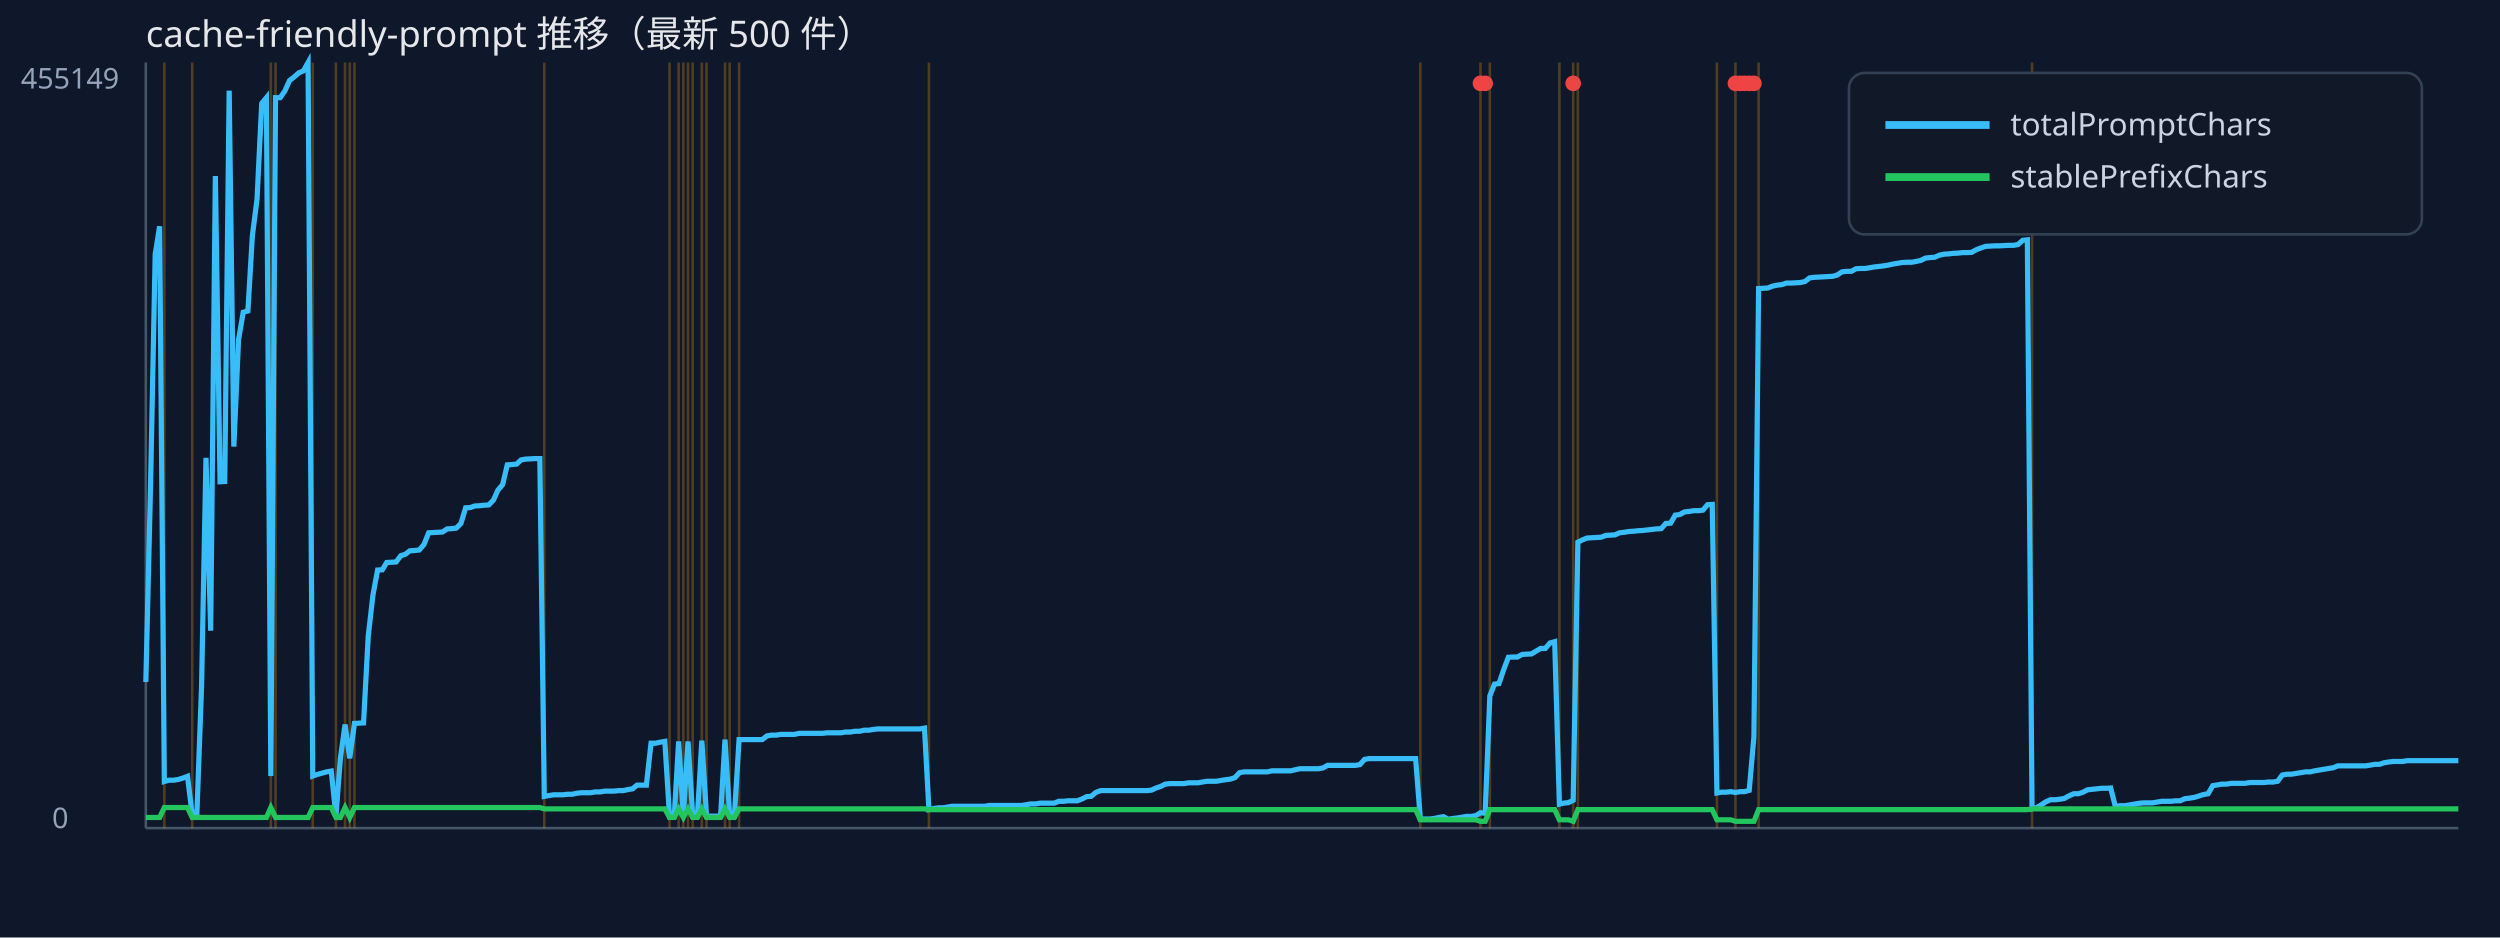
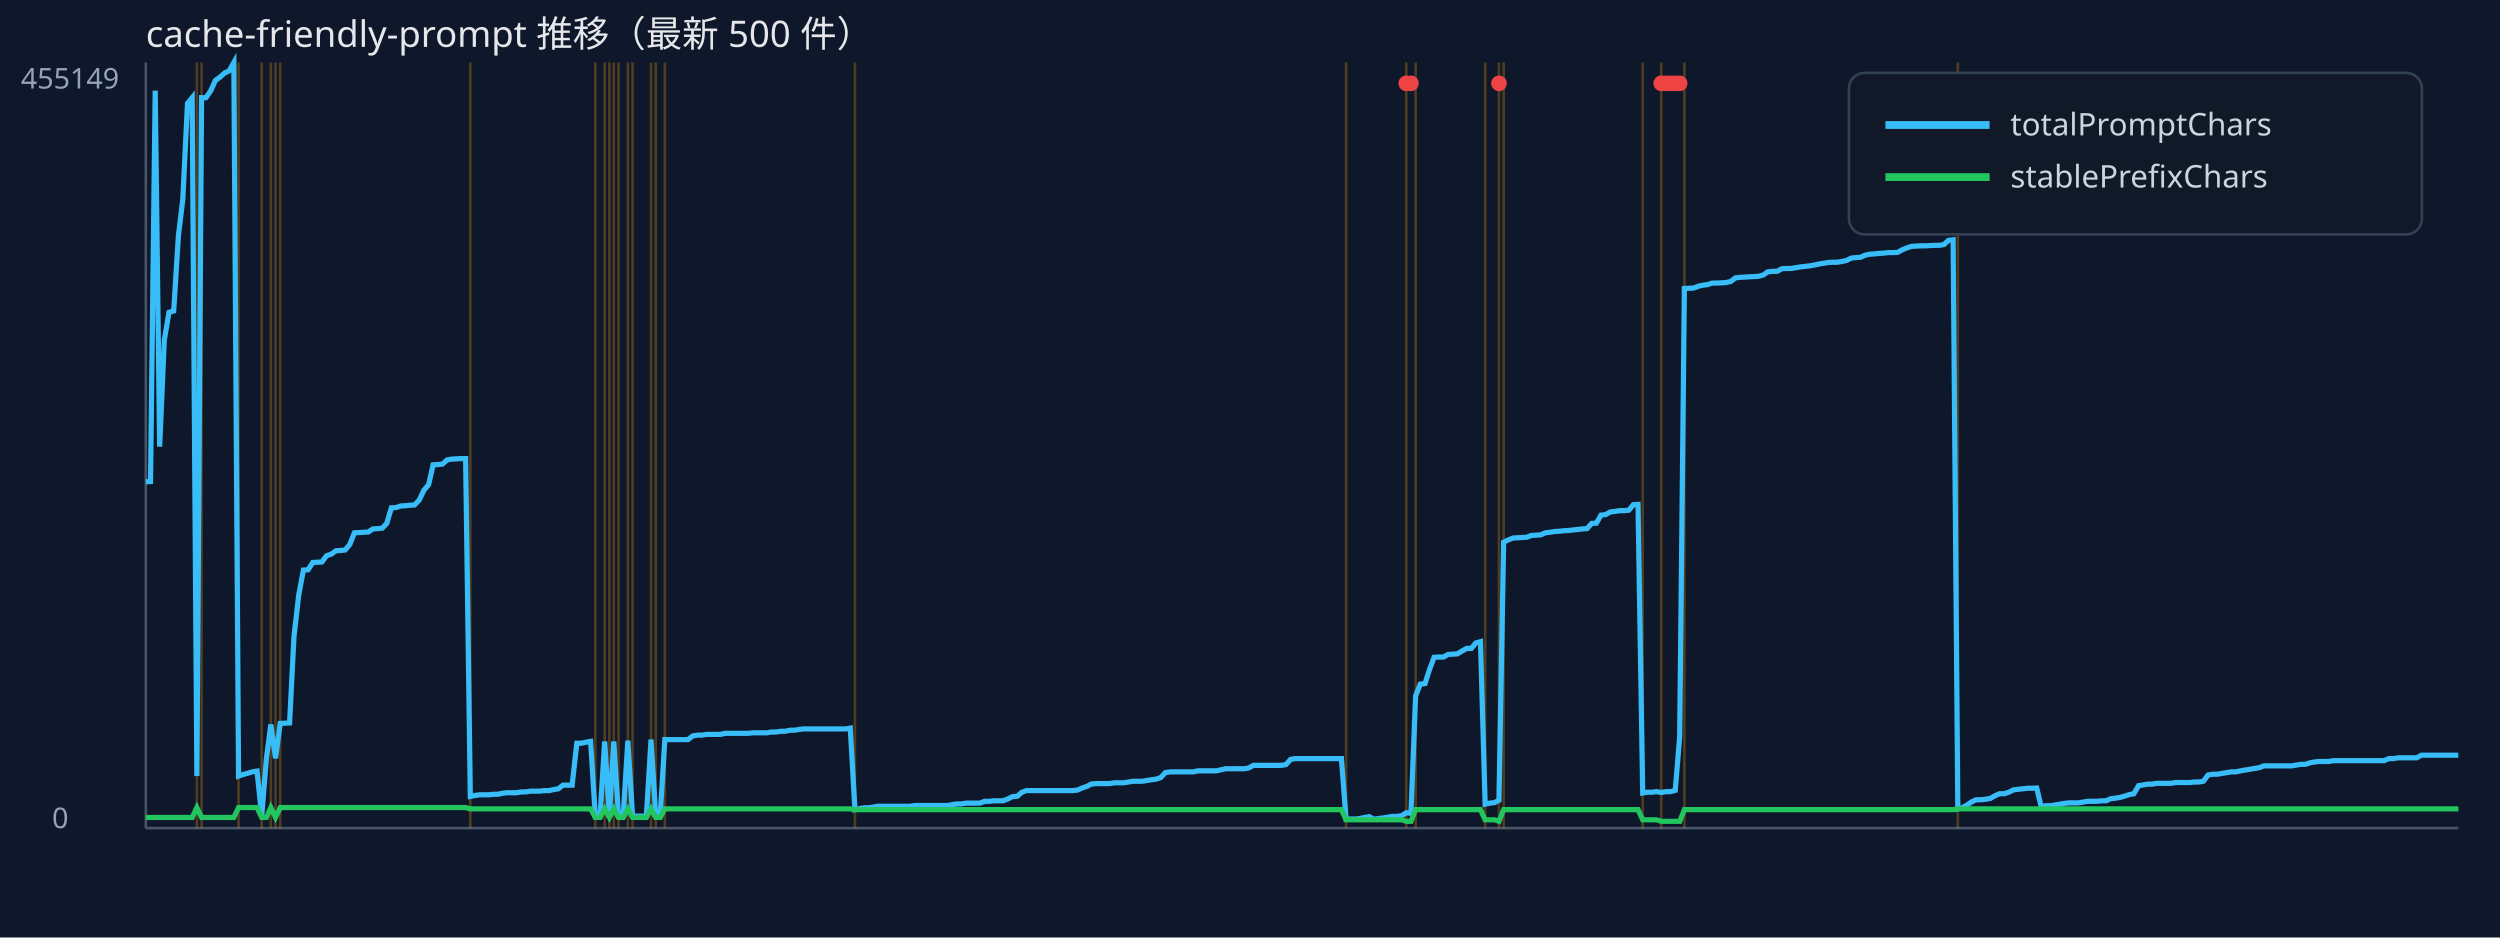
<svg xmlns="http://www.w3.org/2000/svg" width="960" height="360" viewBox="0 0 960 360">
  <rect width="100%" height="100%" fill="#0f172a" />
  <text x="56" y="18" fill="#e5e7eb" font-family="sans-serif" font-size="14">cache-friendly-prompt 推移（最新 500 件）</text>
  <line x1="56" y1="318" x2="944" y2="318" stroke="#475569" />
  <line x1="56" y1="24" x2="56" y2="318" stroke="#475569" />
  <text x="8" y="34" fill="#94a3b8" font-family="sans-serif" font-size="11">455149</text>
  <text x="20" y="318" fill="#94a3b8" font-family="sans-serif" font-size="11">0</text>
-   <line x1="63.1" y1="24" x2="63.1" y2="318" stroke="#f59e0b" stroke-opacity="0.28" />
-   <line x1="73.8" y1="24" x2="73.8" y2="318" stroke="#f59e0b" stroke-opacity="0.28" />
+   <line x1="75.6" y1="24" x2="75.6" y2="318" stroke="#f59e0b" stroke-opacity="0.28" />
+   <line x1="77.4" y1="24" x2="77.4" y2="318" stroke="#f59e0b" stroke-opacity="0.28" />
+   <line x1="91.6" y1="24" x2="91.6" y2="318" stroke="#f59e0b" stroke-opacity="0.28" />
+   <line x1="100.5" y1="24" x2="100.5" y2="318" stroke="#f59e0b" stroke-opacity="0.28" />
  <line x1="104.0" y1="24" x2="104.0" y2="318" stroke="#f59e0b" stroke-opacity="0.28" />
  <line x1="105.8" y1="24" x2="105.8" y2="318" stroke="#f59e0b" stroke-opacity="0.28" />
-   <line x1="120.1" y1="24" x2="120.1" y2="318" stroke="#f59e0b" stroke-opacity="0.28" />
-   <line x1="129.0" y1="24" x2="129.0" y2="318" stroke="#f59e0b" stroke-opacity="0.28" />
-   <line x1="132.5" y1="24" x2="132.5" y2="318" stroke="#f59e0b" stroke-opacity="0.28" />
-   <line x1="134.3" y1="24" x2="134.3" y2="318" stroke="#f59e0b" stroke-opacity="0.28" />
-   <line x1="136.1" y1="24" x2="136.1" y2="318" stroke="#f59e0b" stroke-opacity="0.28" />
-   <line x1="209.0" y1="24" x2="209.0" y2="318" stroke="#f59e0b" stroke-opacity="0.28" />
-   <line x1="257.1" y1="24" x2="257.1" y2="318" stroke="#f59e0b" stroke-opacity="0.28" />
-   <line x1="260.6" y1="24" x2="260.6" y2="318" stroke="#f59e0b" stroke-opacity="0.28" />
-   <line x1="262.4" y1="24" x2="262.4" y2="318" stroke="#f59e0b" stroke-opacity="0.28" />
-   <line x1="264.2" y1="24" x2="264.2" y2="318" stroke="#f59e0b" stroke-opacity="0.28" />
-   <line x1="266.0" y1="24" x2="266.0" y2="318" stroke="#f59e0b" stroke-opacity="0.28" />
-   <line x1="269.5" y1="24" x2="269.5" y2="318" stroke="#f59e0b" stroke-opacity="0.28" />
-   <line x1="271.3" y1="24" x2="271.3" y2="318" stroke="#f59e0b" stroke-opacity="0.28" />
-   <line x1="278.4" y1="24" x2="278.4" y2="318" stroke="#f59e0b" stroke-opacity="0.28" />
-   <line x1="280.2" y1="24" x2="280.2" y2="318" stroke="#f59e0b" stroke-opacity="0.28" />
-   <line x1="283.8" y1="24" x2="283.8" y2="318" stroke="#f59e0b" stroke-opacity="0.28" />
-   <line x1="356.7" y1="24" x2="356.7" y2="318" stroke="#f59e0b" stroke-opacity="0.28" />
-   <line x1="545.4" y1="24" x2="545.4" y2="318" stroke="#f59e0b" stroke-opacity="0.28" />
-   <line x1="568.5" y1="24" x2="568.5" y2="318" stroke="#f59e0b" stroke-opacity="0.28" />
-   <line x1="572.1" y1="24" x2="572.1" y2="318" stroke="#f59e0b" stroke-opacity="0.28" />
-   <line x1="598.8" y1="24" x2="598.8" y2="318" stroke="#f59e0b" stroke-opacity="0.28" />
-   <line x1="604.1" y1="24" x2="604.1" y2="318" stroke="#f59e0b" stroke-opacity="0.28" />
-   <line x1="605.9" y1="24" x2="605.9" y2="318" stroke="#f59e0b" stroke-opacity="0.28" />
-   <line x1="659.3" y1="24" x2="659.3" y2="318" stroke="#f59e0b" stroke-opacity="0.28" />
-   <line x1="666.4" y1="24" x2="666.4" y2="318" stroke="#f59e0b" stroke-opacity="0.28" />
-   <line x1="675.3" y1="24" x2="675.3" y2="318" stroke="#f59e0b" stroke-opacity="0.28" />
-   <line x1="780.3" y1="24" x2="780.3" y2="318" stroke="#f59e0b" stroke-opacity="0.28" />
-   <polyline fill="none" stroke="#38bdf8" stroke-width="2" points="56.0,261.9 57.8,186.9 59.6,97.6 61.3,86.9 63.1,300.1 64.9,299.6 66.7,299.6 68.5,299.3 70.2,298.8 72.0,298.1 73.8,312.8 75.6,312.6 77.4,263.6 79.1,175.8 80.9,242.2 82.7,67.6 84.5,185.0 86.3,184.9 88.0,34.8 89.8,171.5 91.6,130.5 93.4,119.9 95.2,119.4 96.9,90.6 98.7,76.5 100.5,39.7 102.3,37.5 104.0,298.0 105.8,37.5 107.6,37.5 109.4,34.9 111.2,30.9 112.9,29.6 114.7,28.0 116.5,27.2 118.3,24.0 120.1,298.0 121.8,297.4 123.6,296.9 125.4,296.4 127.2,296.1 129.0,313.4 130.7,291.3 132.5,278.2 134.3,291.2 136.1,277.8 137.9,277.7 139.6,277.6 141.4,244.3 143.2,228.6 145.0,218.9 146.8,218.8 148.5,216.0 150.3,215.9 152.1,215.8 153.9,213.4 155.7,212.8 157.4,211.5 159.2,211.4 161.0,211.2 162.8,209.1 164.6,204.6 166.3,204.5 168.1,204.4 169.9,204.3 171.7,203.1 173.5,203.0 175.2,202.8 177.0,201.0 178.8,195.0 180.6,194.9 182.3,194.3 184.1,194.2 185.9,194.0 187.7,193.9 189.5,192.0 191.2,188.2 193.0,186.1 194.8,178.5 196.6,178.4 198.4,178.2 200.1,176.6 201.9,176.3 203.7,176.2 205.5,176.1 207.3,176.1 209.0,305.8 210.8,305.5 212.6,305.2 214.4,305.2 216.2,305.2 217.9,305.0 219.7,305.0 221.5,304.6 223.3,304.4 225.1,304.4 226.8,304.4 228.6,304.1 230.4,304.1 232.2,303.8 234.0,303.8 235.7,303.8 237.5,303.6 239.3,303.6 241.1,303.2 242.9,302.9 244.6,301.5 246.4,301.5 248.2,301.5 250.0,285.4 251.8,285.4 253.5,285.0 255.3,284.7 257.1,313.6 258.9,313.6 260.6,284.7 262.4,313.4 264.2,284.7 266.0,313.4 267.8,313.4 269.5,284.4 271.3,313.4 273.1,313.4 274.9,313.4 276.7,313.4 278.4,284.0 280.2,313.4 282.0,313.4 283.8,284.0 285.6,284.0 287.3,284.0 289.1,284.0 290.9,284.0 292.7,284.0 294.5,282.6 296.2,282.3 298.0,282.3 299.8,282.0 301.6,282.0 303.4,282.0 305.1,282.0 306.9,281.6 308.7,281.6 310.5,281.6 312.3,281.6 314.0,281.6 315.8,281.6 317.6,281.4 319.4,281.4 321.2,281.4 322.9,281.4 324.7,281.1 326.5,281.1 328.3,280.8 330.1,280.8 331.8,280.4 333.6,280.4 335.4,280.1 337.2,279.9 338.9,279.9 340.7,279.9 342.5,279.9 344.3,279.9 346.1,279.9 347.8,279.9 349.6,279.9 351.4,279.9 353.2,279.9 355.0,279.6 356.7,310.9 358.5,310.5 360.3,310.2 362.1,310.2 363.9,309.9 365.6,309.6 367.4,309.6 369.2,309.6 371.0,309.6 372.8,309.6 374.5,309.6 376.3,309.6 378.1,309.6 379.9,309.3 381.7,309.3 383.4,309.3 385.2,309.3 387.0,309.3 388.8,309.3 390.6,309.3 392.3,309.3 394.1,309.0 395.9,308.7 397.7,308.7 399.5,308.4 401.2,308.4 403.0,308.4 404.8,308.4 406.6,307.7 408.4,307.7 410.1,307.5 411.9,307.5 413.7,307.5 415.5,306.8 417.3,305.9 419.0,305.8 420.8,304.3 422.6,303.6 424.4,303.6 426.1,303.6 427.9,303.6 429.7,303.6 431.5,303.6 433.3,303.6 435.0,303.6 436.8,303.6 438.6,303.6 440.4,303.6 442.2,303.4 443.9,302.6 445.7,302.0 447.5,301.1 449.3,300.9 451.1,300.9 452.8,300.9 454.6,300.9 456.4,300.6 458.2,300.6 460.0,300.6 461.7,300.3 463.5,300.0 465.3,300.0 467.1,300.0 468.9,299.7 470.6,299.4 472.4,299.2 474.2,298.6 476.0,296.7 477.8,296.4 479.5,296.4 481.3,296.4 483.1,296.4 484.9,296.4 486.7,296.4 488.4,296.0 490.2,296.0 492.0,296.0 493.8,296.0 495.6,296.0 497.3,295.6 499.1,295.2 500.9,295.2 502.7,295.2 504.4,295.2 506.2,295.2 508.0,294.9 509.8,293.9 511.6,293.9 513.3,293.9 515.1,293.9 516.9,293.9 518.7,293.9 520.5,293.9 522.2,293.6 524.0,291.6 525.8,291.3 527.6,291.3 529.4,291.3 531.1,291.3 532.9,291.3 534.7,291.3 536.5,291.3 538.3,291.3 540.0,291.3 541.8,291.3 543.6,291.3 545.4,314.5 547.2,314.5 548.9,314.5 550.7,314.3 552.5,313.9 554.3,313.6 556.1,314.6 557.8,314.3 559.6,314.1 561.4,313.8 563.2,313.5 565.0,313.5 566.7,313.2 568.5,312.1 570.3,312.3 572.1,267.2 573.9,262.7 575.6,262.5 577.4,257.2 579.2,252.4 581.0,252.3 582.7,252.3 584.5,251.3 586.3,251.2 588.1,251.1 589.9,250.0 591.6,249.0 593.4,249.0 595.2,246.9 597.0,246.4 598.8,308.8 600.5,308.4 602.3,308.2 604.1,307.3 605.9,208.2 607.7,207.3 609.4,206.6 611.2,206.5 613.0,206.4 614.8,206.3 616.6,205.6 618.3,205.5 620.1,205.4 621.9,204.6 623.7,204.4 625.5,204.1 627.2,204.0 629.0,203.8 630.8,203.7 632.6,203.5 634.4,203.3 636.1,203.1 637.9,203.0 639.7,201.0 641.5,200.9 643.3,197.8 645.0,197.6 646.8,196.6 648.6,196.4 650.4,196.1 652.2,196.1 653.9,195.9 655.7,193.8 657.5,193.7 659.3,304.5 661.1,304.2 662.8,304.2 664.6,304.0 666.4,304.3 668.2,304.0 669.9,304.0 671.7,303.5 673.5,282.9 675.3,110.8 677.1,110.7 678.8,110.6 680.6,109.9 682.4,109.5 684.2,109.3 686.0,108.7 687.7,108.7 689.5,108.6 691.3,108.5 693.1,108.1 694.9,106.7 696.6,106.5 698.4,106.4 700.2,106.3 702.0,106.2 703.8,106.1 705.5,105.6 707.3,104.4 709.1,104.2 710.9,104.2 712.7,103.2 714.4,103.1 716.2,103.1 718.0,102.8 719.8,102.5 721.6,102.3 723.3,102.1 725.1,101.8 726.9,101.4 728.7,101.1 730.5,100.8 732.2,100.7 734.0,100.7 735.8,100.4 737.6,100.0 739.4,99.1 741.1,98.9 742.9,98.8 744.7,98.0 746.5,97.6 748.2,97.5 750.0,97.3 751.8,97.2 753.6,97.0 755.4,97.0 757.1,96.9 758.9,95.9 760.7,95.2 762.5,94.6 764.3,94.5 766.0,94.4 767.8,94.4 769.6,94.3 771.4,94.2 773.2,94.2 774.9,93.9 776.7,92.3 778.5,92.1 780.3,310.6 782.1,310.1 783.8,309.1 785.6,307.9 787.4,307.1 789.2,307.1 791.0,306.9 792.7,306.6 794.5,305.6 796.3,304.8 798.1,304.8 799.9,304.2 801.6,303.3 803.4,303.1 805.2,302.9 807.0,302.7 808.8,302.7 810.5,302.6 812.3,309.7 814.1,309.4 815.9,309.4 817.7,309.1 819.4,308.8 821.2,308.5 823.0,308.3 824.8,308.3 826.5,308.3 828.3,308.0 830.1,307.7 831.9,307.7 833.7,307.7 835.4,307.5 837.2,307.5 839.0,306.7 840.8,306.5 842.6,306.2 844.3,305.7 846.1,305.1 847.9,304.8 849.7,301.7 851.5,301.4 853.2,301.1 855.0,301.1 856.8,300.8 858.6,300.8 860.4,300.8 862.1,300.8 863.9,300.5 865.7,300.5 867.5,300.5 869.3,300.5 871.0,300.3 872.8,300.3 874.6,300.0 876.4,297.6 878.2,297.3 879.9,297.3 881.7,297.0 883.5,296.7 885.3,296.4 887.1,296.4 888.8,296.0 890.6,295.7 892.4,295.4 894.2,295.1 896.0,294.8 897.7,294.1 899.5,294.1 901.3,294.1 903.1,294.1 904.8,294.1 906.6,294.1 908.4,294.1 910.2,293.8 912.0,293.5 913.7,293.5 915.5,292.9 917.3,292.6 919.1,292.4 920.9,292.4 922.6,292.4 924.4,292.1 926.2,292.1 928.0,292.1 929.8,292.1 931.5,292.1 933.3,292.1 935.1,292.1 936.9,292.1 938.7,292.1 940.4,292.1 942.2,292.1 944.0,292.1" />
-   <polyline fill="none" stroke="#22c55e" stroke-width="2" points="56.0,313.9 57.8,313.9 59.6,313.9 61.3,313.9 63.1,310.1 64.9,310.1 66.7,310.1 68.5,310.1 70.2,310.1 72.0,310.1 73.8,313.9 75.6,313.9 77.4,313.9 79.1,313.9 80.9,313.9 82.7,313.9 84.5,313.9 86.3,313.9 88.0,313.9 89.8,313.9 91.6,313.9 93.4,313.9 95.2,313.9 96.9,313.9 98.7,313.9 100.5,313.9 102.3,313.9 104.0,310.1 105.8,313.9 107.6,313.9 109.4,313.9 111.2,313.9 112.9,313.9 114.7,313.9 116.5,313.9 118.3,313.9 120.1,310.1 121.8,310.1 123.6,310.1 125.4,310.1 127.2,310.1 129.0,313.9 130.7,313.9 132.5,310.1 134.3,313.9 136.1,310.1 137.9,310.1 139.6,310.1 141.4,310.1 143.2,310.1 145.0,310.1 146.8,310.1 148.5,310.1 150.3,310.1 152.1,310.1 153.9,310.1 155.7,310.1 157.4,310.1 159.2,310.1 161.0,310.1 162.8,310.1 164.6,310.1 166.3,310.1 168.1,310.1 169.9,310.1 171.7,310.1 173.5,310.1 175.2,310.1 177.0,310.1 178.8,310.1 180.6,310.1 182.3,310.1 184.1,310.1 185.9,310.1 187.7,310.1 189.5,310.1 191.2,310.1 193.0,310.1 194.8,310.1 196.6,310.1 198.4,310.1 200.1,310.1 201.9,310.1 203.7,310.1 205.5,310.1 207.3,310.1 209.0,310.6 210.8,310.6 212.6,310.6 214.4,310.6 216.2,310.6 217.9,310.6 219.7,310.6 221.5,310.6 223.3,310.6 225.1,310.6 226.8,310.6 228.6,310.6 230.4,310.6 232.2,310.6 234.0,310.6 235.7,310.6 237.5,310.6 239.3,310.6 241.1,310.6 242.9,310.6 244.6,310.6 246.4,310.6 248.2,310.6 250.0,310.6 251.8,310.6 253.5,310.6 255.3,310.6 257.1,313.9 258.9,313.9 260.6,310.6 262.4,313.9 264.2,310.6 266.0,313.9 267.8,313.9 269.5,310.6 271.3,313.9 273.1,313.9 274.9,313.9 276.7,313.9 278.4,310.6 280.2,313.9 282.0,313.9 283.8,310.6 285.6,310.6 287.3,310.6 289.1,310.6 290.9,310.6 292.7,310.6 294.5,310.6 296.2,310.6 298.0,310.6 299.8,310.6 301.6,310.6 303.4,310.6 305.1,310.6 306.9,310.6 308.7,310.6 310.5,310.6 312.3,310.6 314.0,310.6 315.8,310.6 317.6,310.6 319.4,310.6 321.2,310.6 322.9,310.6 324.7,310.6 326.5,310.6 328.3,310.6 330.1,310.6 331.8,310.6 333.6,310.6 335.4,310.6 337.2,310.6 338.9,310.6 340.7,310.6 342.5,310.6 344.3,310.6 346.1,310.6 347.8,310.6 349.6,310.6 351.4,310.6 353.2,310.6 355.0,310.6 356.7,310.9 358.5,310.9 360.3,310.9 362.1,310.9 363.9,310.9 365.6,310.9 367.4,310.9 369.2,310.9 371.0,310.9 372.8,310.9 374.5,310.9 376.3,310.9 378.1,310.9 379.9,310.9 381.7,310.9 383.4,310.9 385.2,310.9 387.0,310.9 388.8,310.9 390.6,310.9 392.3,310.9 394.1,310.9 395.9,310.9 397.7,310.9 399.5,310.9 401.2,310.9 403.0,310.9 404.8,310.9 406.6,310.9 408.4,310.9 410.1,310.9 411.9,310.9 413.7,310.9 415.5,310.9 417.3,310.9 419.0,310.9 420.8,310.9 422.6,310.9 424.4,310.9 426.1,310.9 427.9,310.9 429.7,310.9 431.5,310.9 433.3,310.9 435.0,310.9 436.8,310.9 438.6,310.9 440.4,310.9 442.2,310.9 443.9,310.9 445.7,310.9 447.5,310.9 449.3,310.9 451.1,310.9 452.8,310.9 454.6,310.9 456.4,310.9 458.2,310.9 460.0,310.9 461.7,310.9 463.5,310.9 465.3,310.9 467.1,310.9 468.9,310.9 470.6,310.9 472.4,310.9 474.2,310.9 476.0,310.9 477.8,310.9 479.5,310.9 481.3,310.9 483.1,310.9 484.9,310.9 486.7,310.9 488.4,310.9 490.2,310.9 492.0,310.9 493.8,310.9 495.6,310.9 497.3,310.9 499.1,310.9 500.9,310.9 502.7,310.9 504.4,310.9 506.2,310.9 508.0,310.9 509.8,310.9 511.6,310.9 513.3,310.9 515.1,310.9 516.9,310.9 518.7,310.9 520.5,310.9 522.2,310.9 524.0,310.9 525.8,310.9 527.6,310.9 529.4,310.9 531.1,310.9 532.9,310.9 534.7,310.9 536.5,310.9 538.3,310.9 540.0,310.9 541.8,310.9 543.6,310.9 545.4,314.8 547.2,314.8 548.9,314.8 550.7,314.8 552.5,314.8 554.3,314.8 556.1,314.8 557.8,314.8 559.6,314.8 561.4,314.8 563.2,314.8 565.0,314.8 566.7,314.8 568.5,315.4 570.3,315.4 572.1,310.9 573.9,310.9 575.6,310.9 577.4,310.9 579.2,310.9 581.0,310.9 582.7,310.9 584.5,310.9 586.3,310.9 588.1,310.9 589.9,310.9 591.6,310.9 593.4,310.9 595.2,310.9 597.0,310.9 598.8,314.8 600.5,314.8 602.3,314.8 604.1,315.4 605.9,310.9 607.7,310.9 609.4,310.9 611.2,310.9 613.0,310.9 614.8,310.9 616.6,310.9 618.3,310.9 620.1,310.9 621.9,310.9 623.7,310.9 625.5,310.9 627.2,310.9 629.0,310.9 630.8,310.9 632.6,310.9 634.4,310.9 636.1,310.9 637.9,310.9 639.7,310.9 641.5,310.9 643.3,310.9 645.0,310.9 646.8,310.9 648.6,310.9 650.4,310.9 652.2,310.9 653.9,310.9 655.7,310.9 657.5,310.9 659.3,314.8 661.1,314.8 662.8,314.8 664.6,314.8 666.4,315.4 668.2,315.4 669.9,315.4 671.7,315.4 673.5,315.4 675.3,310.9 677.1,310.9 678.8,310.9 680.6,310.9 682.4,310.9 684.2,310.9 686.0,310.9 687.7,310.9 689.5,310.9 691.3,310.9 693.1,310.9 694.9,310.9 696.6,310.9 698.4,310.9 700.2,310.9 702.0,310.9 703.8,310.9 705.5,310.9 707.3,310.9 709.1,310.9 710.9,310.9 712.7,310.9 714.4,310.9 716.2,310.9 718.0,310.9 719.8,310.9 721.6,310.9 723.3,310.9 725.1,310.9 726.9,310.9 728.7,310.9 730.5,310.9 732.2,310.9 734.0,310.9 735.8,310.9 737.6,310.9 739.4,310.9 741.1,310.9 742.9,310.9 744.7,310.9 746.5,310.9 748.2,310.9 750.0,310.9 751.8,310.9 753.6,310.9 755.4,310.9 757.1,310.9 758.9,310.9 760.7,310.9 762.5,310.9 764.3,310.9 766.0,310.9 767.8,310.9 769.6,310.9 771.4,310.9 773.2,310.9 774.9,310.9 776.7,310.9 778.5,310.9 780.3,310.6 782.1,310.6 783.8,310.6 785.6,310.6 787.4,310.6 789.2,310.6 791.0,310.6 792.7,310.6 794.5,310.6 796.3,310.6 798.1,310.6 799.9,310.6 801.6,310.6 803.4,310.6 805.2,310.6 807.0,310.6 808.8,310.6 810.5,310.6 812.3,310.6 814.1,310.6 815.9,310.6 817.7,310.6 819.4,310.6 821.2,310.6 823.0,310.6 824.8,310.6 826.5,310.6 828.3,310.6 830.1,310.6 831.9,310.6 833.7,310.6 835.4,310.6 837.2,310.6 839.0,310.6 840.8,310.6 842.6,310.6 844.3,310.6 846.1,310.6 847.9,310.6 849.7,310.6 851.5,310.6 853.2,310.6 855.0,310.6 856.8,310.6 858.6,310.6 860.4,310.6 862.1,310.6 863.9,310.6 865.7,310.6 867.5,310.6 869.3,310.6 871.0,310.6 872.8,310.6 874.6,310.6 876.4,310.6 878.2,310.6 879.9,310.6 881.7,310.6 883.5,310.6 885.3,310.6 887.1,310.6 888.8,310.6 890.6,310.6 892.4,310.6 894.2,310.6 896.0,310.6 897.7,310.6 899.5,310.6 901.3,310.6 903.1,310.6 904.8,310.6 906.6,310.6 908.4,310.6 910.2,310.6 912.0,310.6 913.7,310.6 915.5,310.6 917.3,310.6 919.1,310.6 920.9,310.6 922.6,310.6 924.4,310.6 926.2,310.6 928.0,310.6 929.8,310.6 931.5,310.6 933.3,310.6 935.1,310.6 936.9,310.6 938.7,310.6 940.4,310.6 942.2,310.6 944.0,310.6" />
-   <circle cx="568.5" cy="32" r="3" fill="#ef4444" />
-   <circle cx="570.3" cy="32" r="3" fill="#ef4444" />
-   <circle cx="604.1" cy="32" r="3" fill="#ef4444" />
-   <circle cx="666.4" cy="32" r="3" fill="#ef4444" />
-   <circle cx="668.2" cy="32" r="3" fill="#ef4444" />
-   <circle cx="669.9" cy="32" r="3" fill="#ef4444" />
-   <circle cx="671.7" cy="32" r="3" fill="#ef4444" />
-   <circle cx="673.5" cy="32" r="3" fill="#ef4444" />
+   <line x1="107.6" y1="24" x2="107.6" y2="318" stroke="#f59e0b" stroke-opacity="0.28" />
+   <line x1="180.6" y1="24" x2="180.6" y2="318" stroke="#f59e0b" stroke-opacity="0.28" />
+   <line x1="228.6" y1="24" x2="228.6" y2="318" stroke="#f59e0b" stroke-opacity="0.28" />
+   <line x1="232.2" y1="24" x2="232.2" y2="318" stroke="#f59e0b" stroke-opacity="0.28" />
+   <line x1="234.0" y1="24" x2="234.0" y2="318" stroke="#f59e0b" stroke-opacity="0.28" />
+   <line x1="235.7" y1="24" x2="235.7" y2="318" stroke="#f59e0b" stroke-opacity="0.28" />
+   <line x1="237.5" y1="24" x2="237.5" y2="318" stroke="#f59e0b" stroke-opacity="0.28" />
+   <line x1="241.1" y1="24" x2="241.1" y2="318" stroke="#f59e0b" stroke-opacity="0.28" />
+   <line x1="242.9" y1="24" x2="242.9" y2="318" stroke="#f59e0b" stroke-opacity="0.28" />
+   <line x1="250.0" y1="24" x2="250.0" y2="318" stroke="#f59e0b" stroke-opacity="0.28" />
+   <line x1="251.8" y1="24" x2="251.8" y2="318" stroke="#f59e0b" stroke-opacity="0.28" />
+   <line x1="255.3" y1="24" x2="255.3" y2="318" stroke="#f59e0b" stroke-opacity="0.28" />
+   <line x1="328.3" y1="24" x2="328.3" y2="318" stroke="#f59e0b" stroke-opacity="0.28" />
+   <line x1="516.9" y1="24" x2="516.9" y2="318" stroke="#f59e0b" stroke-opacity="0.28" />
+   <line x1="540.0" y1="24" x2="540.0" y2="318" stroke="#f59e0b" stroke-opacity="0.28" />
+   <line x1="543.6" y1="24" x2="543.6" y2="318" stroke="#f59e0b" stroke-opacity="0.28" />
+   <line x1="570.3" y1="24" x2="570.3" y2="318" stroke="#f59e0b" stroke-opacity="0.28" />
+   <line x1="575.6" y1="24" x2="575.6" y2="318" stroke="#f59e0b" stroke-opacity="0.28" />
+   <line x1="577.4" y1="24" x2="577.4" y2="318" stroke="#f59e0b" stroke-opacity="0.28" />
+   <line x1="630.8" y1="24" x2="630.8" y2="318" stroke="#f59e0b" stroke-opacity="0.28" />
+   <line x1="637.9" y1="24" x2="637.9" y2="318" stroke="#f59e0b" stroke-opacity="0.28" />
+   <line x1="646.8" y1="24" x2="646.8" y2="318" stroke="#f59e0b" stroke-opacity="0.28" />
+   <line x1="751.8" y1="24" x2="751.8" y2="318" stroke="#f59e0b" stroke-opacity="0.28" />
+   <polyline fill="none" stroke="#38bdf8" stroke-width="2" points="56.0,185.0 57.8,184.9 59.6,34.8 61.3,171.5 63.1,130.5 64.9,119.9 66.7,119.4 68.5,90.6 70.2,76.5 72.0,39.7 73.8,37.5 75.6,298.0 77.4,37.5 79.1,37.5 80.9,34.9 82.7,30.9 84.5,29.6 86.3,28.0 88.0,27.2 89.8,24.0 91.6,298.0 93.4,297.4 95.2,296.9 96.9,296.4 98.7,296.1 100.5,313.4 102.3,291.3 104.0,278.2 105.8,291.2 107.6,277.8 109.4,277.7 111.2,277.6 112.9,244.3 114.7,228.6 116.5,218.9 118.3,218.8 120.1,216.0 121.8,215.9 123.6,215.8 125.4,213.4 127.2,212.8 129.0,211.5 130.7,211.4 132.5,211.2 134.3,209.1 136.1,204.6 137.9,204.5 139.6,204.4 141.4,204.3 143.2,203.1 145.0,203.0 146.8,202.8 148.5,201.0 150.3,195.0 152.1,194.9 153.9,194.3 155.7,194.2 157.4,194.0 159.2,193.9 161.0,192.0 162.8,188.2 164.6,186.1 166.3,178.5 168.1,178.4 169.9,178.2 171.7,176.6 173.5,176.3 175.2,176.2 177.0,176.1 178.8,176.1 180.6,305.8 182.3,305.5 184.1,305.2 185.9,305.2 187.7,305.2 189.5,305.0 191.2,305.0 193.0,304.6 194.8,304.4 196.6,304.4 198.4,304.4 200.1,304.1 201.9,304.1 203.7,303.8 205.5,303.8 207.3,303.8 209.0,303.6 210.8,303.6 212.6,303.2 214.4,302.9 216.2,301.5 217.9,301.5 219.7,301.5 221.5,285.4 223.3,285.4 225.1,285.0 226.8,284.7 228.6,313.6 230.4,313.6 232.2,284.7 234.0,313.4 235.7,284.7 237.5,313.4 239.3,313.4 241.1,284.4 242.9,313.4 244.6,313.4 246.4,313.4 248.2,313.4 250.0,284.0 251.8,313.4 253.5,313.4 255.3,284.0 257.1,284.0 258.9,284.0 260.6,284.0 262.4,284.0 264.2,284.0 266.0,282.6 267.8,282.3 269.5,282.3 271.3,282.0 273.1,282.0 274.9,282.0 276.7,282.0 278.4,281.6 280.2,281.6 282.0,281.6 283.8,281.6 285.6,281.6 287.3,281.6 289.1,281.4 290.9,281.4 292.7,281.4 294.5,281.4 296.2,281.1 298.0,281.1 299.8,280.8 301.6,280.8 303.4,280.4 305.1,280.4 306.9,280.1 308.7,279.9 310.5,279.9 312.3,279.9 314.0,279.9 315.8,279.9 317.6,279.9 319.4,279.9 321.2,279.9 322.9,279.9 324.7,279.9 326.5,279.6 328.3,310.9 330.1,310.5 331.8,310.2 333.6,310.2 335.4,309.9 337.2,309.6 338.9,309.6 340.7,309.6 342.5,309.6 344.3,309.6 346.1,309.6 347.8,309.6 349.6,309.6 351.4,309.3 353.2,309.3 355.0,309.3 356.7,309.3 358.5,309.3 360.3,309.3 362.1,309.3 363.9,309.3 365.6,309.0 367.4,308.7 369.2,308.7 371.0,308.4 372.8,308.4 374.5,308.4 376.3,308.4 378.1,307.7 379.9,307.7 381.7,307.5 383.4,307.5 385.2,307.5 387.0,306.8 388.8,305.9 390.6,305.8 392.3,304.3 394.1,303.6 395.9,303.6 397.7,303.6 399.5,303.6 401.2,303.6 403.0,303.6 404.8,303.6 406.6,303.6 408.4,303.6 410.1,303.6 411.9,303.6 413.7,303.4 415.5,302.6 417.3,302.0 419.0,301.1 420.8,300.9 422.6,300.9 424.4,300.9 426.1,300.9 427.9,300.6 429.7,300.6 431.5,300.6 433.3,300.3 435.0,300.0 436.8,300.0 438.6,300.0 440.4,299.7 442.2,299.4 443.9,299.2 445.7,298.6 447.5,296.7 449.3,296.4 451.1,296.4 452.8,296.4 454.6,296.4 456.4,296.4 458.2,296.4 460.0,296.0 461.7,296.0 463.5,296.0 465.3,296.0 467.1,296.0 468.9,295.6 470.6,295.2 472.4,295.2 474.2,295.2 476.0,295.2 477.8,295.2 479.5,294.9 481.3,293.9 483.1,293.9 484.9,293.9 486.7,293.9 488.4,293.9 490.2,293.9 492.0,293.9 493.8,293.6 495.6,291.6 497.3,291.3 499.1,291.3 500.9,291.3 502.7,291.3 504.4,291.3 506.2,291.3 508.0,291.3 509.8,291.3 511.6,291.3 513.3,291.3 515.1,291.3 516.9,314.5 518.7,314.5 520.5,314.5 522.2,314.3 524.0,313.9 525.8,313.6 527.6,314.6 529.4,314.3 531.1,314.1 532.9,313.8 534.7,313.5 536.5,313.5 538.3,313.2 540.0,312.1 541.8,312.3 543.6,267.2 545.4,262.7 547.2,262.5 548.9,257.2 550.7,252.4 552.5,252.3 554.3,252.3 556.1,251.3 557.8,251.2 559.6,251.1 561.4,250.0 563.2,249.0 565.0,249.0 566.7,246.9 568.5,246.4 570.3,308.8 572.1,308.4 573.9,308.2 575.6,307.3 577.4,208.2 579.2,207.3 581.0,206.6 582.7,206.5 584.5,206.4 586.3,206.3 588.1,205.6 589.9,205.5 591.6,205.4 593.4,204.6 595.2,204.4 597.0,204.1 598.8,204.0 600.5,203.8 602.3,203.7 604.1,203.5 605.9,203.3 607.7,203.1 609.4,203.0 611.2,201.0 613.0,200.9 614.8,197.8 616.6,197.6 618.3,196.6 620.1,196.4 621.9,196.1 623.7,196.1 625.5,195.9 627.2,193.8 629.0,193.7 630.8,304.5 632.6,304.2 634.4,304.2 636.1,304.0 637.9,304.3 639.7,304.0 641.5,304.0 643.3,303.5 645.0,282.9 646.8,110.8 648.6,110.7 650.4,110.6 652.2,109.9 653.9,109.5 655.7,109.3 657.5,108.7 659.3,108.7 661.1,108.6 662.8,108.5 664.6,108.1 666.4,106.7 668.2,106.5 669.9,106.4 671.7,106.3 673.5,106.2 675.3,106.1 677.1,105.6 678.8,104.4 680.6,104.2 682.4,104.2 684.2,103.2 686.0,103.1 687.7,103.1 689.5,102.8 691.3,102.5 693.1,102.3 694.9,102.1 696.6,101.8 698.4,101.4 700.2,101.1 702.0,100.8 703.8,100.7 705.5,100.7 707.3,100.4 709.1,100.0 710.9,99.1 712.7,98.9 714.4,98.8 716.2,98.0 718.0,97.6 719.8,97.5 721.6,97.3 723.3,97.2 725.1,97.0 726.9,97.0 728.7,96.9 730.5,95.9 732.2,95.2 734.0,94.6 735.8,94.5 737.6,94.4 739.4,94.4 741.1,94.3 742.9,94.2 744.7,94.2 746.5,93.9 748.2,92.3 750.0,92.1 751.8,310.6 753.6,310.1 755.4,309.1 757.1,307.9 758.9,307.1 760.7,307.1 762.5,306.9 764.3,306.6 766.0,305.6 767.8,304.8 769.6,304.8 771.4,304.2 773.2,303.3 774.9,303.1 776.7,302.9 778.5,302.7 780.3,302.7 782.1,302.6 783.8,309.7 785.6,309.4 787.4,309.4 789.2,309.1 791.0,308.8 792.7,308.5 794.5,308.3 796.3,308.3 798.1,308.3 799.9,308.0 801.6,307.7 803.4,307.7 805.2,307.7 807.0,307.5 808.8,307.5 810.5,306.7 812.3,306.5 814.1,306.2 815.9,305.7 817.7,305.1 819.4,304.8 821.2,301.7 823.0,301.4 824.8,301.1 826.5,301.1 828.3,300.8 830.1,300.8 831.9,300.8 833.7,300.8 835.4,300.5 837.2,300.5 839.0,300.5 840.8,300.5 842.6,300.3 844.3,300.3 846.1,300.0 847.9,297.6 849.7,297.3 851.5,297.3 853.2,297.0 855.0,296.7 856.8,296.4 858.6,296.4 860.4,296.0 862.1,295.7 863.9,295.4 865.7,295.1 867.5,294.8 869.3,294.1 871.0,294.1 872.8,294.1 874.6,294.1 876.4,294.1 878.2,294.1 879.9,294.1 881.7,293.8 883.5,293.5 885.3,293.5 887.1,292.9 888.8,292.6 890.6,292.4 892.4,292.4 894.2,292.4 896.0,292.1 897.7,292.1 899.5,292.1 901.3,292.1 903.1,292.1 904.8,292.1 906.6,292.1 908.4,292.1 910.2,292.1 912.0,292.1 913.7,292.1 915.5,292.1 917.3,291.3 919.1,291.3 920.9,291.0 922.6,291.0 924.4,291.0 926.2,291.0 928.0,291.0 929.8,290.0 931.5,290.0 933.3,290.0 935.1,290.0 936.9,290.0 938.7,290.0 940.4,290.0 942.2,290.0 944.0,290.0" />
+   <polyline fill="none" stroke="#22c55e" stroke-width="2" points="56.0,313.9 57.8,313.9 59.6,313.9 61.3,313.9 63.1,313.9 64.9,313.9 66.7,313.9 68.5,313.9 70.2,313.9 72.0,313.9 73.8,313.9 75.6,310.1 77.4,313.9 79.1,313.9 80.9,313.9 82.7,313.9 84.5,313.9 86.3,313.9 88.0,313.9 89.8,313.9 91.6,310.1 93.4,310.1 95.2,310.1 96.9,310.1 98.7,310.1 100.5,313.9 102.3,313.9 104.0,310.1 105.8,313.9 107.6,310.1 109.4,310.1 111.2,310.1 112.9,310.1 114.7,310.1 116.5,310.1 118.3,310.1 120.1,310.1 121.8,310.1 123.6,310.1 125.4,310.1 127.2,310.1 129.0,310.1 130.7,310.1 132.5,310.1 134.3,310.1 136.1,310.1 137.9,310.1 139.6,310.1 141.4,310.1 143.2,310.1 145.0,310.1 146.8,310.1 148.5,310.1 150.3,310.1 152.1,310.1 153.9,310.1 155.7,310.1 157.4,310.1 159.2,310.1 161.0,310.1 162.8,310.1 164.6,310.1 166.3,310.1 168.1,310.1 169.9,310.1 171.7,310.1 173.5,310.1 175.2,310.1 177.0,310.1 178.8,310.1 180.6,310.6 182.3,310.6 184.1,310.6 185.9,310.6 187.7,310.6 189.5,310.6 191.2,310.6 193.0,310.6 194.8,310.6 196.6,310.6 198.4,310.6 200.1,310.6 201.9,310.6 203.7,310.6 205.5,310.6 207.3,310.6 209.0,310.6 210.8,310.6 212.6,310.6 214.4,310.6 216.2,310.6 217.9,310.6 219.7,310.6 221.5,310.6 223.3,310.6 225.1,310.6 226.8,310.6 228.6,313.9 230.4,313.9 232.2,310.6 234.0,313.9 235.7,310.6 237.5,313.9 239.3,313.9 241.1,310.6 242.9,313.9 244.6,313.9 246.4,313.9 248.2,313.9 250.0,310.6 251.8,313.9 253.5,313.9 255.3,310.6 257.1,310.6 258.9,310.6 260.6,310.6 262.4,310.6 264.2,310.6 266.0,310.6 267.8,310.6 269.5,310.6 271.3,310.6 273.1,310.6 274.9,310.6 276.7,310.6 278.4,310.6 280.2,310.6 282.0,310.6 283.8,310.6 285.6,310.6 287.3,310.6 289.1,310.6 290.9,310.6 292.7,310.6 294.5,310.6 296.2,310.6 298.0,310.6 299.8,310.6 301.6,310.6 303.4,310.6 305.1,310.6 306.9,310.6 308.7,310.6 310.5,310.6 312.3,310.6 314.0,310.6 315.8,310.6 317.6,310.6 319.4,310.6 321.2,310.6 322.9,310.6 324.7,310.6 326.5,310.6 328.3,310.9 330.1,310.9 331.8,310.9 333.6,310.9 335.4,310.9 337.2,310.9 338.9,310.9 340.7,310.9 342.5,310.9 344.3,310.9 346.1,310.9 347.8,310.9 349.6,310.9 351.4,310.9 353.2,310.9 355.0,310.9 356.7,310.9 358.5,310.9 360.3,310.9 362.1,310.9 363.9,310.9 365.6,310.9 367.4,310.9 369.2,310.9 371.0,310.9 372.8,310.9 374.5,310.9 376.3,310.9 378.1,310.9 379.9,310.9 381.7,310.9 383.4,310.9 385.2,310.9 387.0,310.9 388.8,310.9 390.6,310.9 392.3,310.9 394.1,310.9 395.9,310.9 397.7,310.9 399.5,310.9 401.2,310.9 403.0,310.9 404.8,310.9 406.6,310.9 408.4,310.9 410.1,310.9 411.9,310.9 413.7,310.9 415.5,310.9 417.3,310.9 419.0,310.9 420.8,310.9 422.6,310.9 424.4,310.9 426.1,310.9 427.9,310.9 429.7,310.9 431.5,310.9 433.3,310.9 435.0,310.9 436.8,310.9 438.6,310.9 440.4,310.9 442.2,310.9 443.9,310.9 445.7,310.9 447.5,310.9 449.3,310.9 451.1,310.9 452.8,310.9 454.6,310.9 456.4,310.9 458.2,310.9 460.0,310.9 461.7,310.9 463.5,310.9 465.3,310.9 467.1,310.9 468.9,310.9 470.6,310.9 472.4,310.9 474.2,310.9 476.0,310.9 477.8,310.9 479.5,310.9 481.3,310.9 483.1,310.9 484.9,310.9 486.7,310.9 488.4,310.9 490.2,310.9 492.0,310.9 493.8,310.9 495.6,310.9 497.3,310.9 499.1,310.9 500.9,310.9 502.7,310.9 504.4,310.9 506.2,310.9 508.0,310.9 509.8,310.9 511.6,310.9 513.3,310.9 515.1,310.9 516.9,314.8 518.7,314.8 520.5,314.8 522.2,314.8 524.0,314.8 525.8,314.8 527.6,314.8 529.4,314.8 531.1,314.8 532.9,314.8 534.7,314.8 536.5,314.8 538.3,314.8 540.0,315.4 541.8,315.4 543.6,310.9 545.4,310.9 547.2,310.9 548.9,310.9 550.7,310.9 552.5,310.9 554.3,310.9 556.1,310.9 557.8,310.9 559.6,310.9 561.4,310.9 563.2,310.9 565.0,310.9 566.7,310.9 568.5,310.9 570.3,314.8 572.1,314.8 573.9,314.8 575.6,315.4 577.4,310.9 579.2,310.9 581.0,310.9 582.7,310.9 584.5,310.9 586.3,310.9 588.1,310.9 589.9,310.9 591.6,310.9 593.4,310.9 595.2,310.9 597.0,310.9 598.8,310.9 600.5,310.9 602.3,310.9 604.1,310.9 605.9,310.9 607.7,310.9 609.4,310.9 611.2,310.9 613.0,310.9 614.8,310.9 616.6,310.9 618.3,310.9 620.1,310.9 621.9,310.9 623.7,310.9 625.5,310.9 627.2,310.9 629.0,310.9 630.8,314.8 632.6,314.8 634.4,314.8 636.1,314.8 637.9,315.4 639.7,315.4 641.5,315.4 643.3,315.4 645.0,315.4 646.8,310.9 648.6,310.9 650.4,310.9 652.2,310.9 653.9,310.9 655.7,310.9 657.5,310.9 659.3,310.9 661.1,310.9 662.8,310.9 664.6,310.9 666.4,310.9 668.2,310.9 669.9,310.9 671.7,310.9 673.5,310.9 675.3,310.9 677.1,310.9 678.8,310.9 680.6,310.9 682.4,310.9 684.2,310.9 686.0,310.9 687.7,310.9 689.5,310.9 691.3,310.9 693.1,310.9 694.9,310.9 696.6,310.9 698.4,310.9 700.2,310.9 702.0,310.9 703.8,310.9 705.5,310.9 707.3,310.9 709.1,310.9 710.9,310.9 712.7,310.9 714.4,310.9 716.2,310.9 718.0,310.9 719.8,310.9 721.6,310.9 723.3,310.9 725.1,310.9 726.9,310.9 728.7,310.9 730.5,310.9 732.2,310.9 734.0,310.9 735.8,310.9 737.6,310.9 739.4,310.9 741.1,310.9 742.9,310.9 744.7,310.9 746.5,310.9 748.2,310.9 750.0,310.9 751.8,310.6 753.6,310.6 755.4,310.6 757.1,310.6 758.9,310.6 760.7,310.6 762.5,310.6 764.3,310.6 766.0,310.6 767.8,310.6 769.6,310.6 771.4,310.6 773.2,310.6 774.9,310.6 776.7,310.6 778.5,310.6 780.3,310.6 782.1,310.6 783.8,310.6 785.6,310.6 787.4,310.6 789.2,310.6 791.0,310.6 792.7,310.6 794.5,310.6 796.3,310.6 798.1,310.6 799.9,310.6 801.6,310.6 803.4,310.6 805.2,310.6 807.0,310.6 808.8,310.6 810.5,310.6 812.3,310.6 814.1,310.6 815.9,310.6 817.7,310.6 819.4,310.6 821.2,310.6 823.0,310.6 824.8,310.6 826.5,310.6 828.3,310.6 830.1,310.6 831.9,310.6 833.7,310.6 835.4,310.6 837.2,310.6 839.0,310.6 840.8,310.6 842.6,310.6 844.3,310.6 846.1,310.6 847.9,310.6 849.7,310.6 851.5,310.6 853.2,310.6 855.0,310.6 856.8,310.6 858.6,310.6 860.4,310.6 862.1,310.6 863.9,310.6 865.7,310.6 867.5,310.6 869.3,310.6 871.0,310.6 872.8,310.6 874.6,310.6 876.4,310.6 878.2,310.6 879.9,310.6 881.7,310.6 883.5,310.6 885.3,310.6 887.1,310.6 888.8,310.6 890.6,310.6 892.4,310.6 894.2,310.6 896.0,310.6 897.7,310.6 899.5,310.6 901.3,310.6 903.1,310.6 904.8,310.6 906.6,310.6 908.4,310.6 910.2,310.6 912.0,310.6 913.7,310.6 915.5,310.6 917.3,310.6 919.1,310.6 920.9,310.6 922.6,310.6 924.4,310.6 926.2,310.6 928.0,310.6 929.8,310.6 931.5,310.6 933.3,310.6 935.1,310.6 936.9,310.6 938.7,310.6 940.4,310.6 942.2,310.6 944.0,310.6" />
+   <circle cx="540.0" cy="32" r="3" fill="#ef4444" />
+   <circle cx="541.8" cy="32" r="3" fill="#ef4444" />
+   <circle cx="575.6" cy="32" r="3" fill="#ef4444" />
+   <circle cx="637.9" cy="32" r="3" fill="#ef4444" />
+   <circle cx="639.7" cy="32" r="3" fill="#ef4444" />
+   <circle cx="641.5" cy="32" r="3" fill="#ef4444" />
+   <circle cx="643.3" cy="32" r="3" fill="#ef4444" />
+   <circle cx="645.0" cy="32" r="3" fill="#ef4444" />
  <rect x="710" y="28" width="220" height="62" rx="6" fill="#111827" stroke="#334155" />
  <line x1="724" y1="48" x2="764" y2="48" stroke="#38bdf8" stroke-width="3" />
  <text x="772" y="52" fill="#cbd5e1" font-family="sans-serif" font-size="12">totalPromptChars</text>
  <line x1="724" y1="68" x2="764" y2="68" stroke="#22c55e" stroke-width="3" />
  <text x="772" y="72" fill="#cbd5e1" font-family="sans-serif" font-size="12">stablePrefixChars</text>
</svg>
